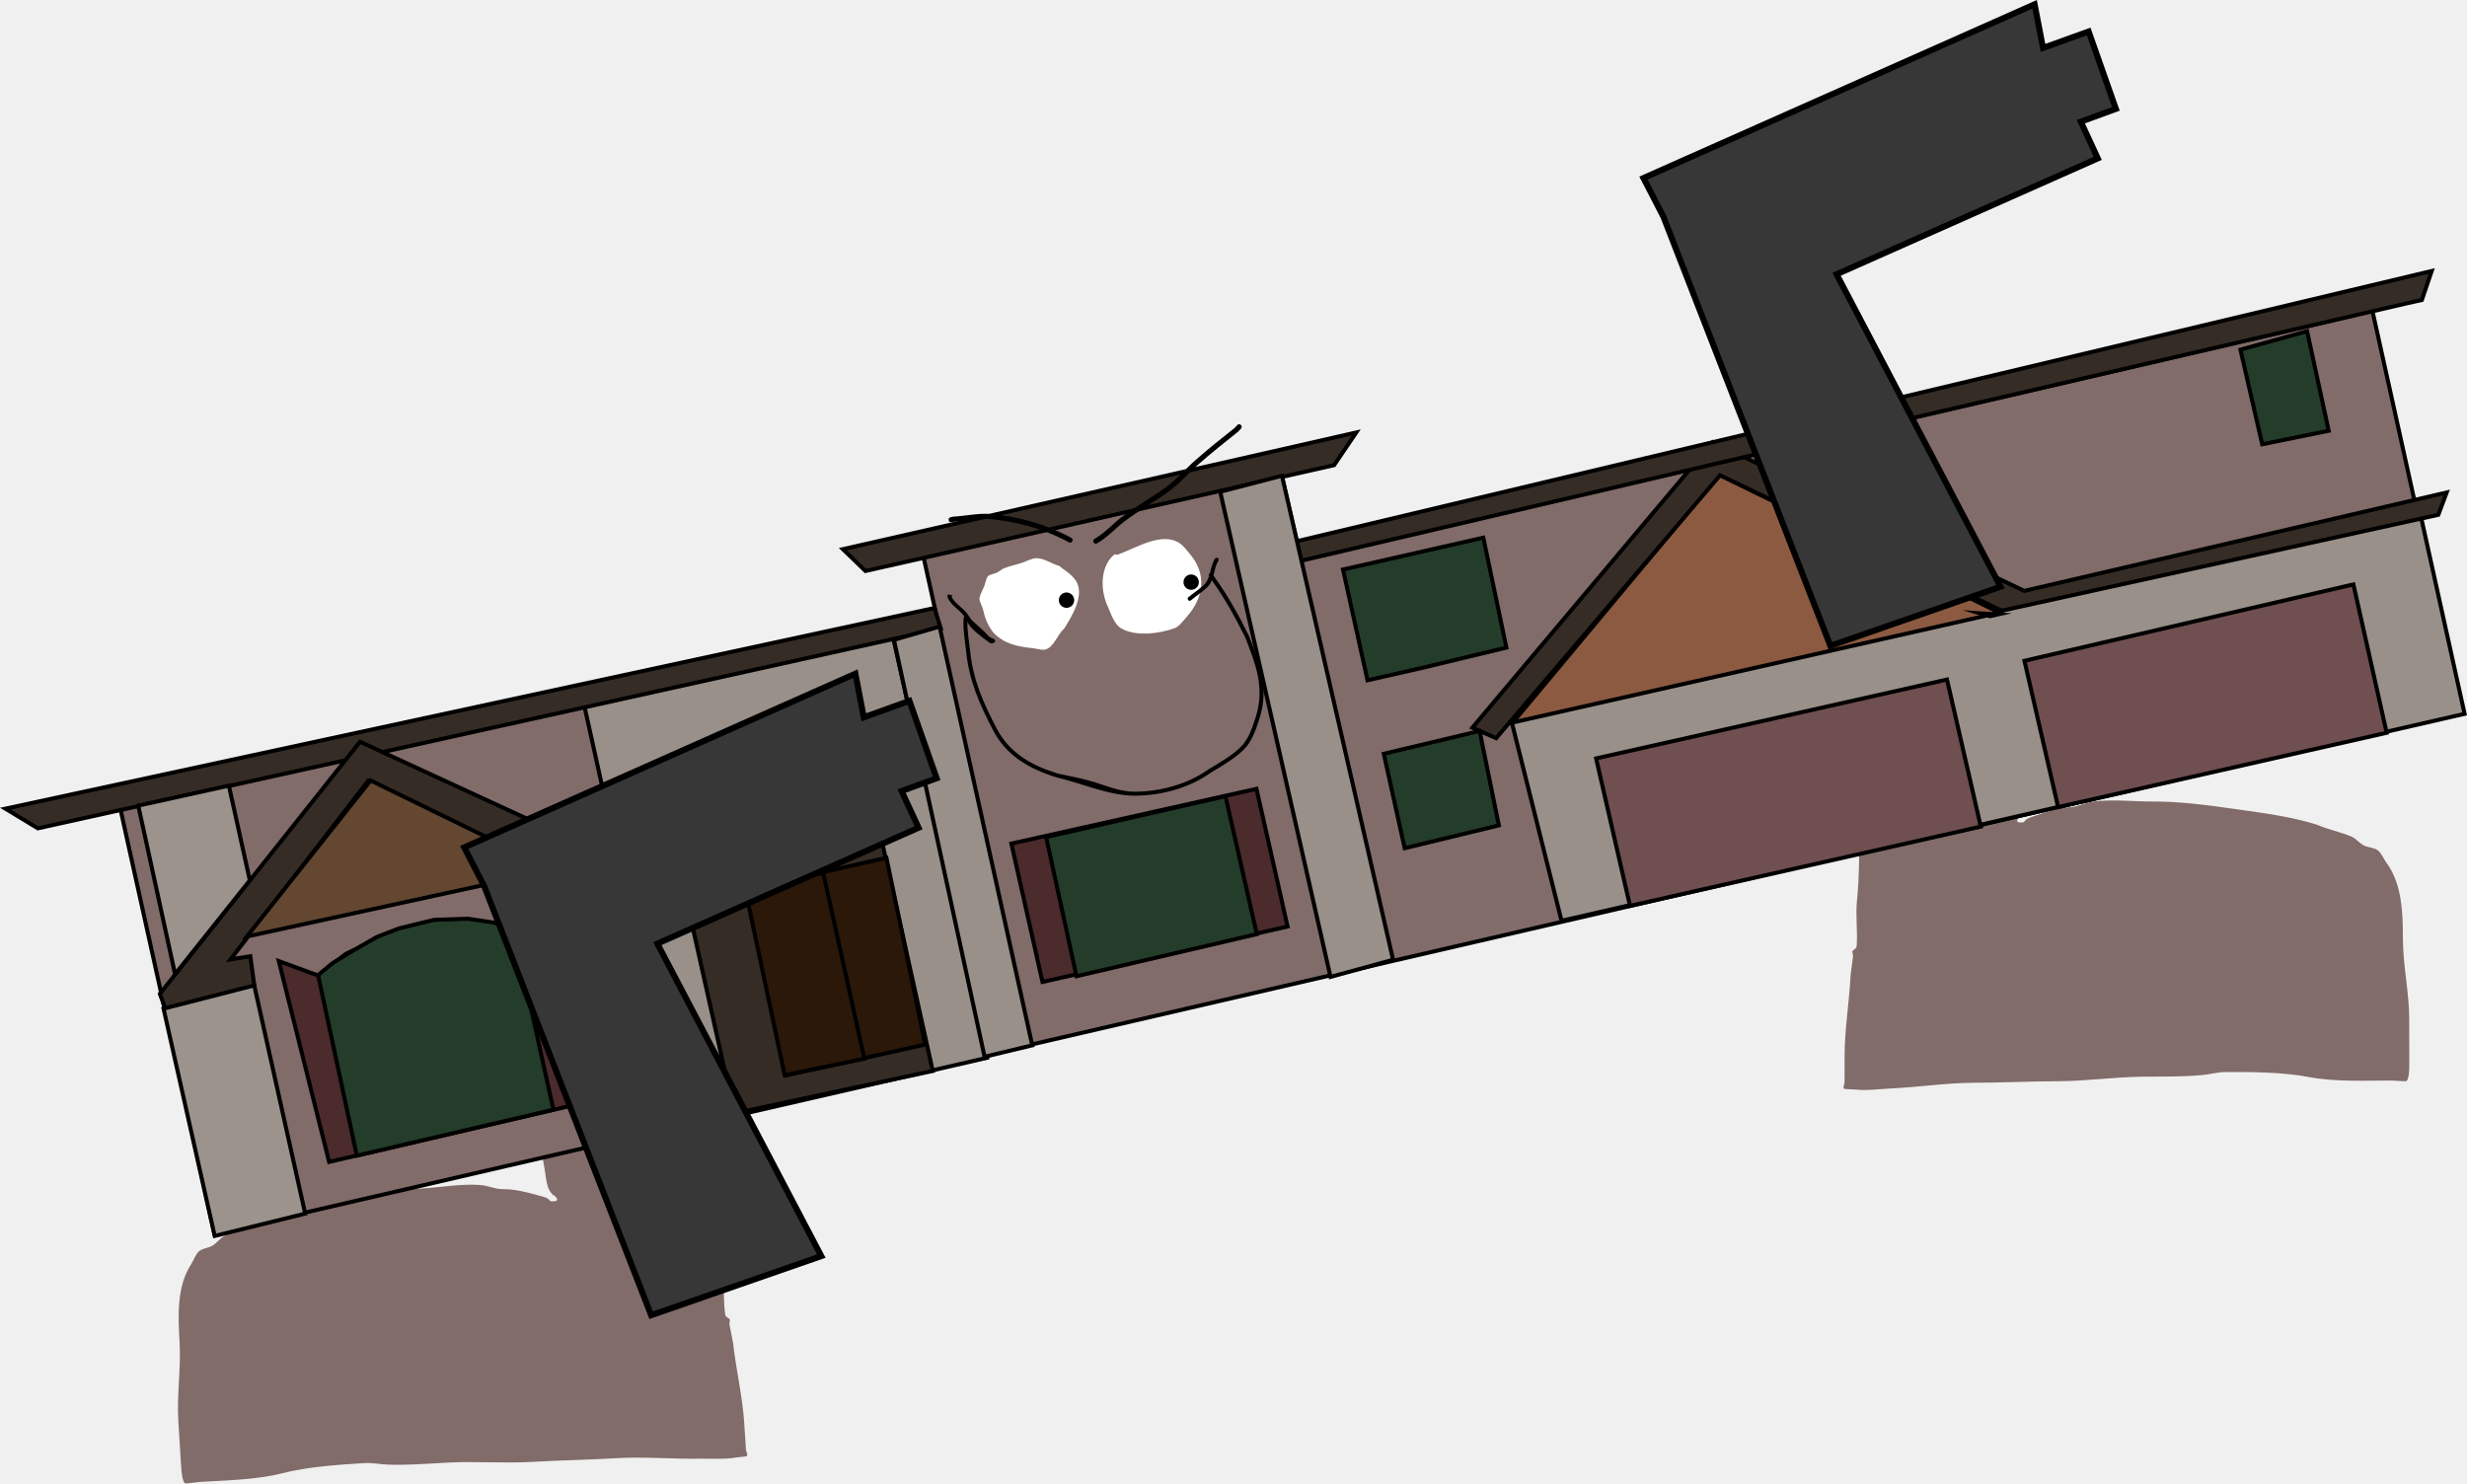
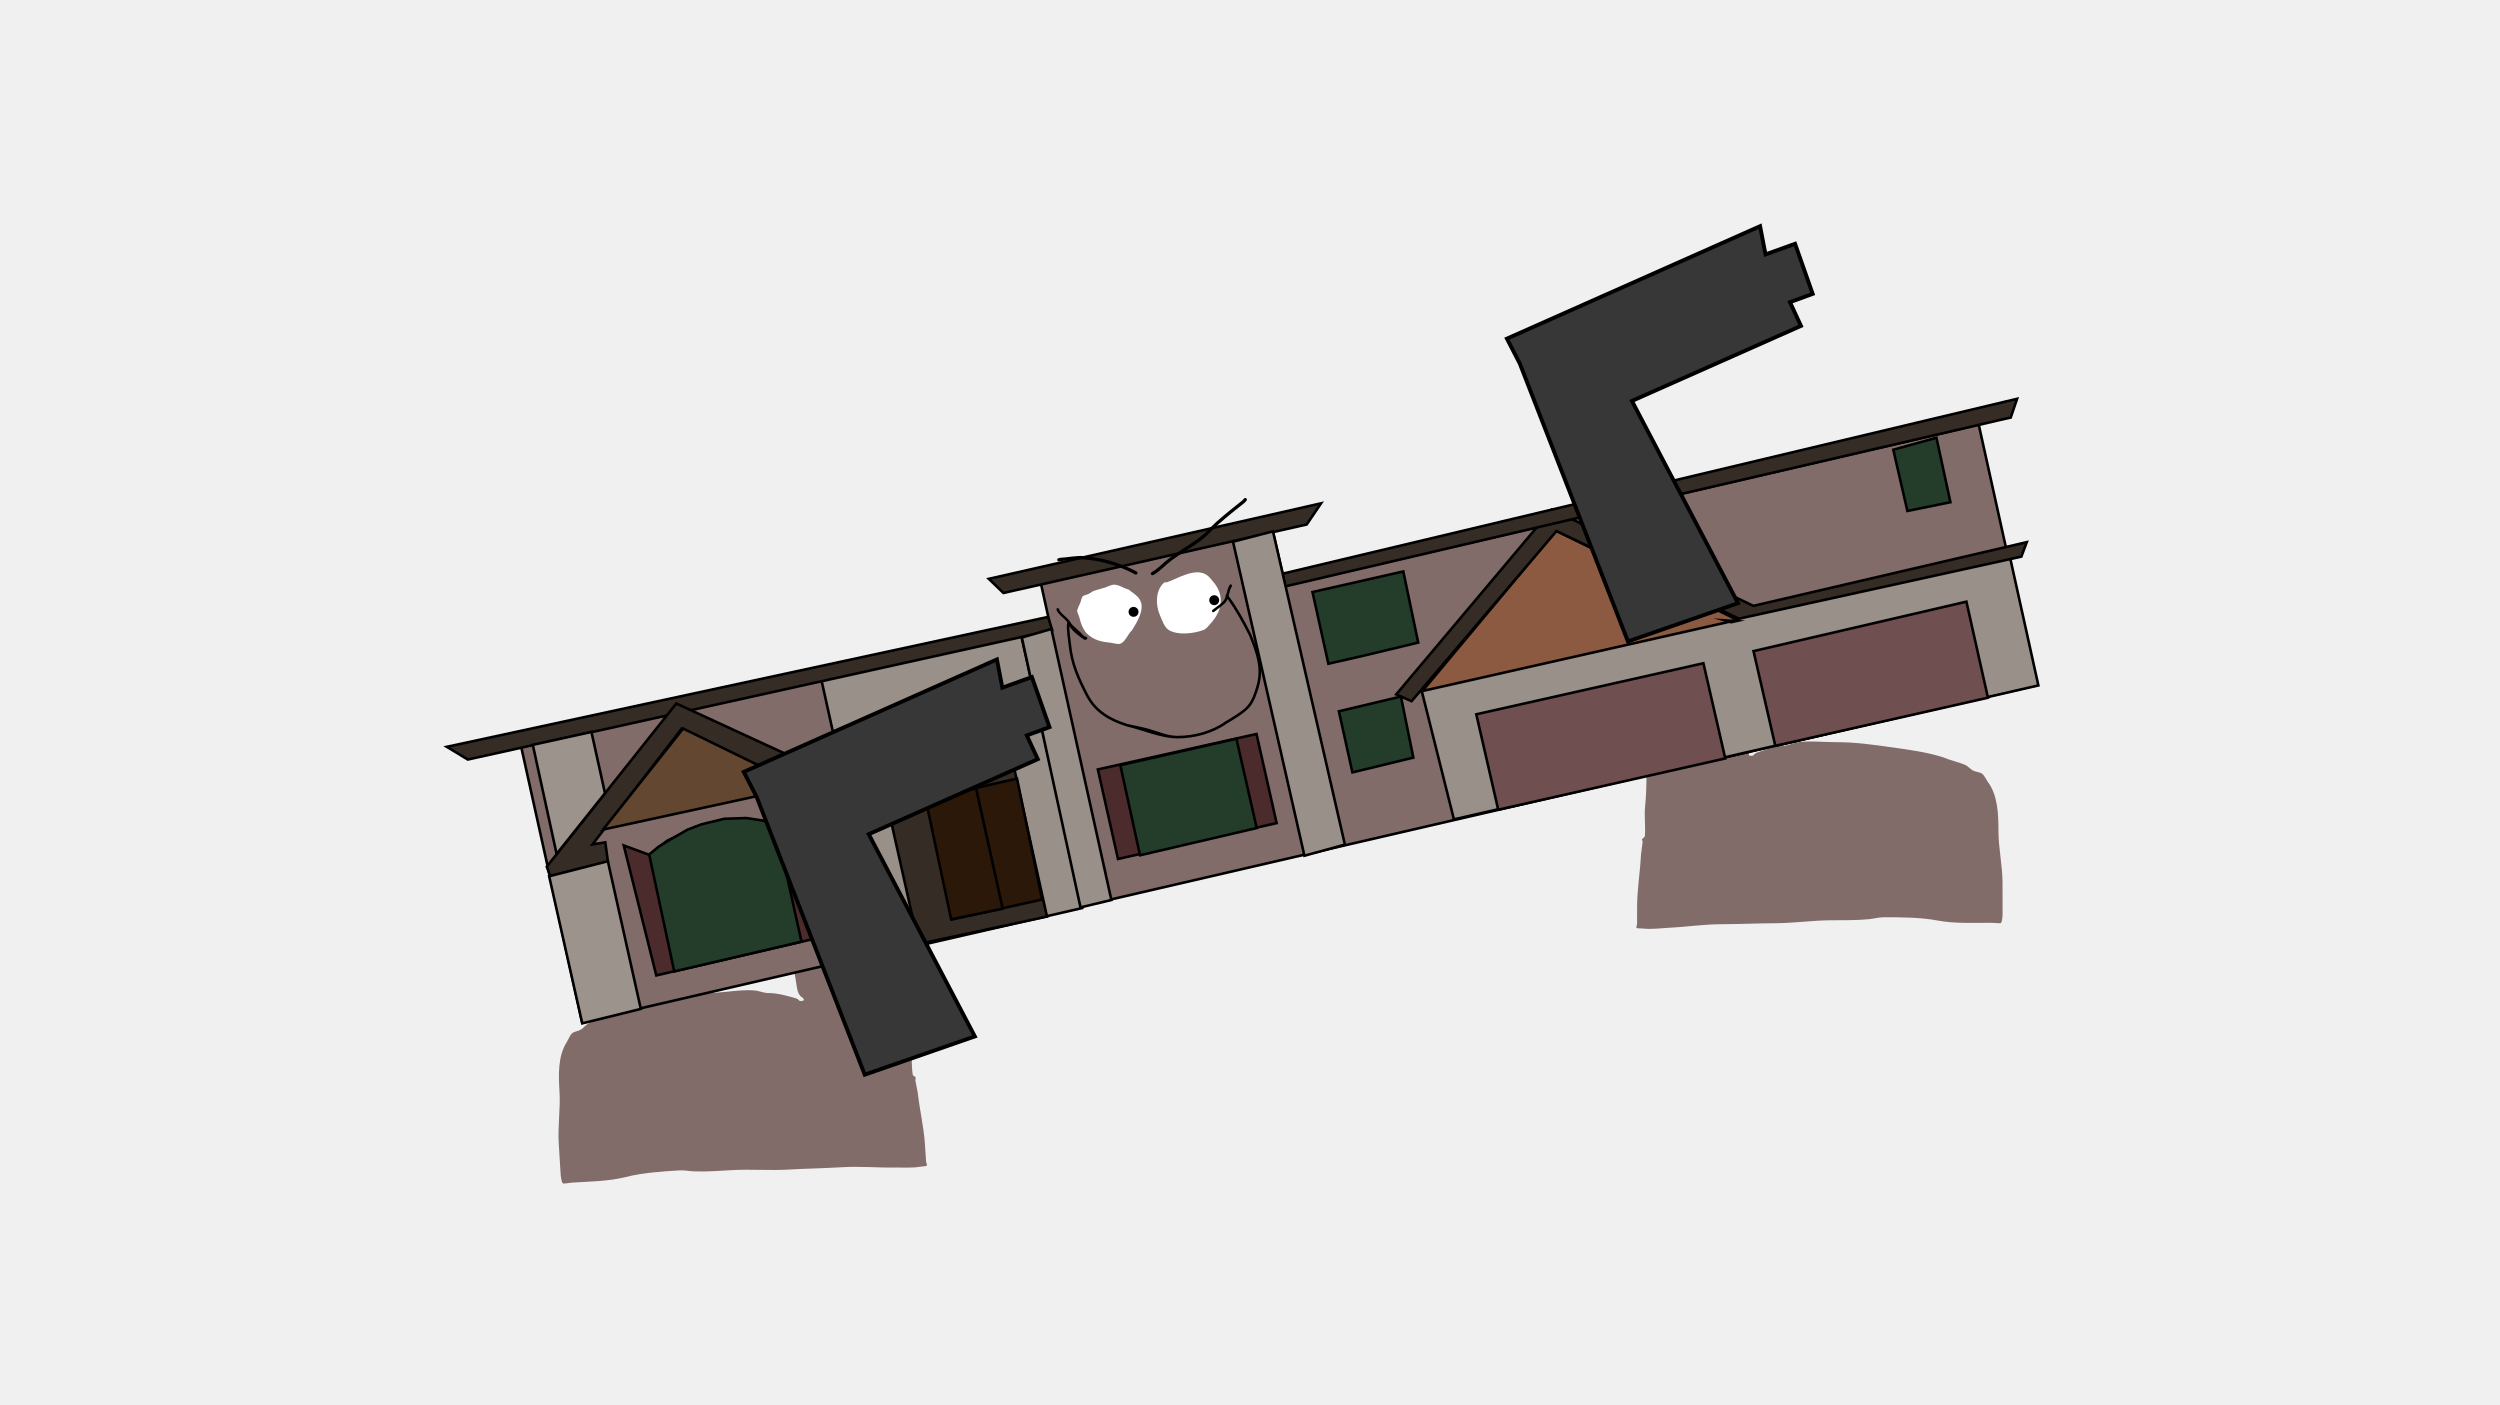
- <svg xmlns="http://www.w3.org/2000/svg" version="1.1" width="612.756" height="368.496" viewBox="0,0,612.756,368.496">
-   <g transform="translate(-10.40251,3.78284)">
+ <svg xmlns="http://www.w3.org/2000/svg" version="1.1" width="959.459" height="539.039" viewBox="0,0,959.459,539.039">
+   <g transform="translate(159.7297,89.51952)">
    <g data-paper-data="{&quot;isPaintingLayer&quot;:true}" fill-rule="nonzero" stroke-linejoin="miter" stroke-miterlimit="10" stroke-dasharray="" stroke-dashoffset="0" style="mix-blend-mode: normal">
      <path d="M475.453,114.825c-0.445,-0.527 -1.775,-1.854 -2.358,-2.212c-0.417,-0.257 -1.114,0.039 -1.455,-0.305c-0.179,-0.18 -0.383,-0.408 -0.506,-0.538c1.1,0.115 2.189,0.187 3.32,0.185c6.91,-0.011 13.924,0.346 20.754,-0.698c3.66,-0.559 7.233,-0.295 10.916,-0.492c3.337,-0.179 6.585,-0.712 9.938,-0.718c1.41,-0.002 2.637,-0.117 4.018,-0.383c0.509,-0.098 1.052,-0.796 1.467,-0.499c0.415,0.296 -0.395,1.008 -0.497,1.493c-0.25,1.191 -0.642,2.423 -0.767,3.631c-0.252,2.417 0.848,5.861 -0.357,8.02c-0.125,6.717 -1.714,13.229 -2.035,19.903c-0.315,6.558 -1.337,13.134 -1.346,19.609c-0.009,6.687 -0.44,13.255 -1.264,19.899c-0.431,3.475 -0.838,6.931 -1.234,10.41c-0.19,1.667 -0.156,3.963 -0.831,5.515c-0.206,0.474 -0.585,0.956 -0.958,1.44l-0.137,-0.1l-0.605,0.754c-0.066,0.081 -0.106,0.183 -0.106,0.294c0,0.263 0.224,0.476 0.5,0.475l1,-0.002l-0,-0.101l0.174,0.073c0.59,-1.067 1.902,-1.278 3.04,-1.69c2.468,-0.893 5.753,-1.922 8.487,-2.049c1.991,-0.106 3.725,-1.144 5.687,-1.403c4.709,-0.622 9.905,-0.015 14.666,-0.023c7.055,-0.012 13.774,0.896 20.748,1.892c6.838,0.977 13.604,1.802 20.234,3.897c2.732,1.197 5.823,1.776 8.493,2.921c1.116,0.479 1.976,1.605 3.048,2.18c1.013,0.543 2.625,0.565 3.522,1.243c0.831,0.628 1.528,2.219 2.126,3.069c3.911,5.213 4.095,12.553 4.107,18.909c0.012,6.673 1.553,13.203 1.565,19.927c0.007,3.757 0.011,7.517 0.017,11.275c0.002,1 -0.025,3.439 -0.664,4.127c-0.139,0.15 -3.251,-0.125 -3.657,-0.125c-6.652,0.011 -14.077,0.366 -20.581,-0.864c-6.533,-1.225 -13.933,-1.268 -20.579,-1.257c-2.047,0.003 -3.831,0.549 -5.838,0.746c-4.84,0.473 -10.075,0.368 -14.949,0.42c-6.993,0.075 -13.864,1.094 -20.894,1.124c-6.944,0.03 -13.895,0.365 -20.844,0.381c-6.906,0.02 -13.907,1.107 -20.82,1.424c-2.9,0.133 -6.02,0.592 -8.901,0.251c-0.285,-0.034 -2.542,-0.061 -2.665,-0.194c-0.37,-0.398 0.123,-1.06 0.123,-1.593c-0.002,-2.226 0.003,-4.453 0.008,-6.679c0.015,-6.631 1.179,-13.291 1.493,-19.933c0.204,-1.572 0.406,-3.146 0.608,-4.718c0.06,-0.464 -0.419,-1.129 -0.021,-1.401c0.392,-0.268 0.876,-0.613 0.912,-1.071c0.289,-3.723 -0.292,-7.505 0.076,-11.227c0.661,-6.74 0.66,-13.32 0.293,-20.081c-0.364,-6.553 -1.892,-12.864 -0.995,-19.519c0.891,-6.604 1.308,-13.204 1.722,-19.849c0.414,-6.633 1.124,-13.243 2.282,-19.796c0.498,-2.816 1.779,-5.534 2.2,-8.328c0.451,-2.987 -0.387,-5.646 -0.392,-8.541c0,0 0.067,-0.407 -0.433,-0.406c-0.067,0 -0.193,-0.061 -0.243,-0.046c0.3,-2.904 1.16,-6.548 -0.611,-8.646z" data-paper-data="{&quot;noHover&quot;:false,&quot;origItem&quot;:[&quot;Path&quot;,{&quot;applyMatrix&quot;:true,&quot;segments&quot;:[[[468.03134,200.77183],[0.30527,-3.04336],[0.05031,-0.0156]],[[468.20689,200.74722],[-0.06713,0],[0.5,0]],[[468.70689,201.24722],[0,0],[0,3.03472]],[[469.08608,210.19772],[0.45598,-3.13034],[-0.42648,2.92787]],[[466.87422,218.9193],[0.50263,-2.95078],[-1.16952,6.86586]],[[464.56311,239.65292],[0.42559,-6.9513],[-0.42643,6.96497]],[[462.80883,260.44035],[0.90268,-6.92056],[-0.90967,6.97415]],[[463.76772,280.88562],[-0.35206,-6.86907],[0.35432,7.08646]],[[463.4339,301.91889],[0.67356,-7.06328],[-0.37417,3.90028]],[[463.33467,313.68007],[0.29545,-3.90165],[-0.0364,0.48074]],[[462.42077,314.80108],[0.3921,-0.28052],[-0.39806,0.28478]],[[462.43932,316.26928],[0.06048,-0.48569],[-0.20514,1.64751]],[[461.82117,321.21147],[0.20655,-1.64733],[-0.32572,6.96162]],[[460.28729,342.0957],[0.0272,-6.94964],[-0.00913,2.33283]],[[460.26582,349.09418],[0.00222,-2.33285],[-0.00053,0.5578]],[[460.13969,350.76281],[-0.36922,-0.41811],[0.12307,0.13936]],[[462.8037,350.96968],[-0.28515,-0.03591],[2.87984,0.36272]],[[471.7022,350.71975],[-2.90002,0.13451],[6.91361,-0.32066]],[[492.51689,349.25845],[-6.90629,0.00867],[6.9497,-0.00549]],[[513.35113,348.89106],[-6.94441,0.01916],[7.03063,-0.01893]],[[534.23453,347.74818],[-6.9935,0.06622],[4.87343,-0.04615]],[[549.17486,347.33507],[-4.84082,0.48781],[2.00749,-0.20229]],[[555.01119,346.56456],[-2.04692,0],[6.64691,0]],[[575.5787,347.92158],[-6.53074,-1.29493],[6.5023,1.30046]],[[596.15164,348.86694],[-6.65171,0],[0.40588,0]],[[599.80714,349.00455],[-0.13976,0.15721],[0.64049,-0.72044]],[[600.47742,344.68083],[0,1.04801],[0,-3.93809]],[[600.47742,332.86656],[0,3.93809],[0,-7.04769]],[[598.94266,311.98485],[0.00043,6.99458],[-0.0004,-6.66111]],[[594.86514,292.16883],[3.90167,5.47056],[-0.59593,-0.89241]],[[592.74438,288.94959],[0.82995,0.65964],[-0.89558,-0.71179]],[[589.22482,287.64095],[1.0118,0.57121],[-1.07109,-0.60469]],[[586.1808,285.35179],[1.11527,0.50361],[-2.66735,-1.20447]],[[577.78922,282.30441],[2.73005,1.2592],[-6.62657,-2.20678]],[[557.56094,278.18823],[6.83587,1.03575],[-6.97258,-1.05646]],[[536.80167,276.19081],[7.05463,0],[-4.76109,0]],[[522.0666,276.18621],[4.70977,-0.64353],[-1.9622,0.26811]],[[516.37174,277.63991],[1.99125,-0.10792],[-2.7344,0.12834]],[[507.87802,279.76756],[2.46916,-0.9318],[-1.13885,0.42977]],[[504.92409,281.48835],[0.5915,-1.11745],[0,0]],[504.66123,281.45698],[504.66123,281.56303],[[503.66123,281.56303],[0,0],[-0.27614,0]],[[503.16123,281.06303],[0,0.27614],[0,-0.11626]],[[503.26746,280.75486],[-0.06655,0.08492],[0,0]],[503.87355,279.96534],[[504.01042,280.07041],[0,0],[0.3735,-0.50602]],[[504.97011,278.56137],[-0.20703,0.49629],[0.6783,-1.62603]],[[505.80868,272.7723],[-0.19283,1.74739],[0.40234,-3.64588]],[[507.0629,261.84107],[-0.43703,3.64189],[0.83545,-6.96212]],[[508.37943,240.9616],[-0.02069,7.00886],[0.02003,-6.78644]],[[509.77184,220.40407],[-0.32726,6.87253],[0.33309,-6.99482]],[[511.849,199.5447],[-0.13682,7.03998],[1.20865,-2.26119]],[[512.22209,191.13859],[-0.25616,2.5332],[0.12797,-1.26552]],[[512.99693,187.33386],[-0.25205,1.24796],[0.10265,-0.50827]],[[513.51719,185.86785],[0.41469,0.3113],[-0.41496,-0.31151]],[[512.05015,186.38831],[0.5088,-0.10176],[-1.38213,0.27643]],[[508.03345,186.78175],[1.4099,0],[-3.35322,0]],[[498.09923,187.51495],[3.33709,-0.18183],[-3.68398,0.20073]],[[487.18731,188.00965],[3.66102,-0.58011],[-6.83186,1.08254]],[[466.43943,188.7004],[6.91015,0],[-1.13113,0]],[[463.12097,188.49963],[1.0993,0.12191],[0.12274,0.13668]],[[463.56163,188.988],[-0.1785,-0.18934],[0.34065,0.36133]],[[465.01619,189.31],[-0.41676,-0.27003],[0.5817,0.3769]],[[467.43343,191.7101],[-0.44393,-0.55318],[1.76743,2.20238]]],&quot;closed&quot;:true}]}" fill="#816c69" stroke="none" stroke-width="0.5" stroke-linecap="butt" />
      <path d="M179.176,215.479c-0.051,-0.012 -0.173,0.057 -0.24,0.061c-0.499,0.03 -0.407,0.432 -0.407,0.432c0.179,2.89 -0.488,5.595 0.152,8.548c0.598,2.762 2.05,5.395 2.726,8.175c1.572,6.467 2.702,13.02 3.537,19.614c0.837,6.607 1.673,13.167 2.982,19.702c1.319,6.586 0.196,12.979 0.25,19.542c0.064,6.77 0.482,13.337 1.571,20.022c0.604,3.691 0.265,7.502 0.79,11.199c0.065,0.456 0.57,0.769 0.978,1.012c0.414,0.247 -0.021,0.941 0.068,1.4c0.302,1.556 0.604,3.114 0.907,4.671c0.736,6.61 2.321,13.184 2.759,19.8c0.147,2.221 0.293,4.443 0.433,6.665c0.033,0.531 0.568,1.161 0.224,1.582c-0.115,0.14 -2.365,0.307 -2.648,0.359c-2.853,0.52 -5.997,0.255 -8.899,0.303c-6.92,0.113 -13.976,-0.537 -20.87,-0.127c-6.937,0.415 -13.895,0.513 -20.828,0.915c-7.019,0.407 -13.941,-0.183 -20.925,0.177c-4.867,0.251 -10.086,0.682 -14.946,0.51c-2.016,-0.071 -3.831,-0.505 -5.875,-0.381c-6.635,0.402 -14.017,0.905 -20.459,2.534c-6.414,1.632 -13.847,1.739 -20.486,2.141c-0.405,0.025 -3.493,0.493 -3.642,0.352c-0.682,-0.647 -0.864,-3.08 -0.925,-4.078c-0.232,-3.75 -0.468,-7.503 -0.7,-11.253c-0.416,-6.711 0.706,-13.324 0.294,-19.984c-0.393,-6.343 -0.676,-13.68 2.895,-19.126c0.542,-0.886 1.137,-2.517 1.926,-3.195c0.852,-0.732 2.46,-0.854 3.436,-1.459c1.033,-0.641 1.819,-1.818 2.903,-2.365c2.591,-1.308 5.64,-2.078 8.29,-3.443c6.484,-2.503 13.185,-3.747 19.947,-5.147c6.897,-1.428 13.546,-2.751 20.587,-3.178c4.752,-0.288 9.9,-1.216 14.639,-0.888c1.974,0.137 3.771,1.064 5.765,1.046c2.737,-0.043 6.081,0.779 8.601,1.517c1.162,0.34 2.485,0.469 3.142,1.498l0.169,-0.084l0.006,0.101l0.998,-0.06c0.276,-0.017 0.485,-0.242 0.469,-0.505c-0.007,-0.111 -0.053,-0.21 -0.124,-0.287l-0.652,-0.714l-0.13,0.108c-0.403,-0.459 -0.812,-0.917 -1.048,-1.377c-0.773,-1.507 -0.885,-3.8 -1.181,-5.452c-0.617,-3.448 -1.243,-6.871 -1.894,-10.312c-1.245,-6.579 -2.093,-13.107 -2.528,-19.78c-0.42,-6.461 -1.859,-12.961 -2.591,-19.486c-0.745,-6.641 -2.745,-13.041 -3.297,-19.736c-1.34,-2.08 -0.462,-5.585 -0.867,-7.982c-0.202,-1.197 -0.672,-2.403 -0.997,-3.576c-0.132,-0.478 -0.987,-1.137 -0.591,-1.459c0.396,-0.322 0.982,0.341 1.496,0.407c1.396,0.18 2.628,0.217 4.035,0.132c3.347,-0.203 6.623,0.127 9.965,0.098c3.689,-0.032 7.238,-0.518 10.926,-0.187c6.883,0.617 13.861,-0.175 20.758,-0.594c1.129,-0.068 2.211,-0.209 3.301,-0.391c-0.114,0.138 -0.304,0.377 -0.471,0.569c-0.319,0.365 -1.032,0.113 -1.433,0.395c-0.558,0.394 -1.802,1.801 -2.212,2.354c-1.634,2.204 -0.544,5.787 -0.06,8.667z" data-paper-data="{&quot;noHover&quot;:false,&quot;origItem&quot;:[&quot;Path&quot;,{&quot;applyMatrix&quot;:true,&quot;segments&quot;:[[[936.06267,401.54367],[0.61054,-6.08672],[0.10063,-0.03121]],[[936.41378,401.49443],[-0.13425,0],[1,0]],[[937.41378,402.49443],[0,0],[0,6.06943]],[[938.17215,420.39544],[0.91195,-6.26068],[-0.85297,5.85573]],[[933.74845,437.8386],[1.00526,-5.90156],[-2.33904,13.73171]],[[929.12622,479.30585],[0.85118,-13.9026],[-0.85285,13.92993]],[[925.61766,520.8807],[1.80536,-13.84111],[-1.81934,13.9483]],[[927.53544,561.77124],[-0.70413,-13.73814],[0.70865,14.17291]],[[926.8678,603.83778],[1.34712,-14.12656],[-0.74835,7.80057]],[[926.66935,627.36014],[0.59091,-7.8033],[-0.07281,0.96147]],[[924.84154,629.60215],[0.7842,-0.56103],[-0.79612,0.56956]],[[924.87864,632.53856],[0.12095,-0.97138],[-0.41029,3.29502]],[[923.64234,642.42294],[0.4131,-3.29467],[-0.65145,13.92325]],[[920.57458,684.1914],[0.0544,-13.89927],[-0.01826,4.66566]],[[920.53165,698.18835],[0.00443,-4.6657],[-0.00106,1.11559]],[[920.27939,701.52561],[-0.73844,-0.83621],[0.24613,0.27872]],[[925.6074,701.93937],[-0.5703,-0.07183],[5.75969,0.72543]],[[943.4044,701.4395],[-5.80004,0.26901],[13.82722,-0.64132]],[[985.03378,698.5169],[-13.81258,0.01734],[13.8994,-0.01099]],[[1026.70226,697.78213],[-13.88881,0.03833],[14.06125,-0.03785]],[[1068.46906,695.49637],[-13.987,0.13244],[9.74685,-0.09229]],[[1098.34971,694.67014],[-9.68163,0.97562],[4.01498,-0.40459]],[[1110.02238,693.12912],[-4.09384,0],[13.29383,0]],[[1151.1574,695.84315],[-13.06149,-2.58987],[13.0046,2.60092]],[[1192.30327,697.73388],[-13.30342,0],[0.81177,0]],[[1199.61429,698.0091],[-0.27953,0.31442],[1.28098,-1.44089]],[[1200.95484,689.36166],[0,2.09601],[0,-7.87618]],[[1200.95484,665.73311],[0,7.87618],[0,-14.09537]],[[1197.88531,623.96971],[0.00085,13.98916],[-0.00081,-13.32221]],[[1189.73029,584.33766],[7.80335,10.94112],[-1.19186,-1.78483]],[[1185.48876,577.89918],[1.6599,1.31927],[-1.79115,-1.42359]],[[1178.44964,575.2819],[2.02361,1.14243],[-2.14218,-1.20937]],[[1172.3616,570.70359],[2.23055,1.00723],[-5.3347,-2.40894]],[[1155.57844,564.60883],[5.4601,2.5184],[-13.25314,-4.41356]],[[1115.12189,556.37646],[13.67173,2.07149],[-13.94517,-2.11292]],[[1073.60335,552.38162],[14.10925,0],[-9.52217,0]],[[1044.1332,552.37241],[9.41953,-1.28706],[-3.92441,0.53622]],[[1032.74348,555.27981],[3.9825,-0.21584],[-5.4688,0.25667]],[[1015.75603,559.53511],[4.93832,-1.86359],[-2.2777,0.85954]],[[1009.84819,562.9767],[1.183,-2.23491],[0,0]],[1009.32246,562.91396],[1009.32246,563.12605],[[1007.32246,563.12605],[0,0],[-0.55228,0]],[[1006.32246,562.12605],[0,0.55228],[0,-0.23252]],[[1006.53492,561.50971],[-0.13311,0.16984],[0,0]],[1007.7471,559.93068],[[1008.02083,560.14081],[0,0],[0.747,-1.01203]],[[1009.94023,557.12275],[-0.41406,0.99258],[1.35661,-3.25207]],[[1011.61736,545.54459],[-0.38566,3.49478],[0.80468,-7.29176]],[[1014.12579,523.68213],[-0.87405,7.28378],[1.67091,-13.92424]],[[1016.75886,481.92319],[-0.04137,14.01772],[0.04007,-13.57289]],[[1019.54368,440.80815],[-0.65453,13.74505],[0.66617,-13.98964]],[[1023.69799,399.08941],[-0.27364,14.07995],[2.41729,-4.52238]],[[1024.44418,382.27717],[-0.51232,5.0664],[0.25594,-2.53105]],[[1025.99386,374.66773],[-0.5041,2.49593],[0.20531,-1.01654]],[[1027.03438,371.73569],[0.82938,0.6226],[-0.82993,-0.62301]],[[1024.10031,372.77663],[1.0176,-0.20352],[-2.76426,0.55285]],[[1016.06689,373.56351],[2.81979,0],[-6.70643,0]],[[996.19847,375.0299],[6.67418,-0.36366],[-7.36795,0.40146]],[[974.37461,376.0193],[7.32205,-1.16021],[-13.66372,2.16508]],[[932.87887,377.4008],[13.8203,0],[-2.26225,0]],[[926.24195,376.99926],[2.1986,0.24383],[0.24549,0.27336]],[[927.12326,377.976],[-0.357,-0.37867],[0.6813,0.72266]],[[930.03238,378.61999],[-0.83352,-0.54006],[1.16339,0.75379]],[[934.86686,383.4202],[-0.88786,-1.10635],[3.53486,4.40477]]],&quot;closed&quot;:true}],&quot;index&quot;:null}" fill="#816c69" stroke="none" stroke-width="0.5" stroke-linecap="butt" />
      <g>
        <g>
          <g stroke="#000000" stroke-width="1" stroke-linecap="round">
            <path d="M63.651,302.643l-23.371,-105.59l203.373,-45.014l-3.887,-17.564l89.026,-19.903l4.77,20.681l257.541,-59.811l8.544,-2.111l22.168,100.154z" fill="#816c69" />
            <path d="M178.799,276.63l-23.325,-105.381l76.703,-16.977l23.405,104.705z" fill="#999089" />
            <path d="M611.826,125.03l10.737,48.509l-224.304,51.402l-12.547,-50.038l225.039,-50.161z" fill="#999089" />
            <path d="M386.16,175.68l51.3,-61.538l69.561,34.261z" fill="#8c5a41" />
            <path d="M502.277,148.575l4.292,0.278l-1.929,0.427z" fill="none" />
            <path d="M513.182,143.003l104.934,-24.454l-2.082,5.549l-108.43,23.824l-69.976,-33.642l-55.616,65.301l-5.908,-2.596l59.701,-70.943z" fill="#352c25" />
            <path d="M333.499,135.53l-1.097,-4.846l281.995,-67.154l-2.45,7.21l-4.032,0.893l-163.994,38.053z" fill="#352c25" />
            <path d="M219.755,132.631l127.513,-28.986l-5.503,8.122l-116.395,26.289z" fill="#352c25" />
            <path d="M244.087,152.337l-224.28,49.642l-8.069,-4.882l230.749,-49.845z" fill="#352c25" />
            <path d="M583.441,78.492l5.369,24.726l-16.515,3.358l-5.41,-23.502z" fill="#243d2a" />
            <path d="M521.597,196.706l-8.355,-36.34l81.703,-18.977l8.262,36.857z" fill="#6f4f50" />
            <path d="M415.262,221.234l-8.418,-36.624l87.156,-19.588l8.397,36.529z" fill="#6f4f50" />
            <path d="M269.338,240.141l-7.732,-34.37l60.885,-13.6l7.719,34.2z" fill="#4b2b2c" />
            <path d="M277.788,238.717l-7.546,-34.56l44.538,-10.155l7.791,34.258z" fill="#243d2a" />
            <path d="M192.796,272.78l-18.156,-81.09l3.797,-3.395l8.282,-3.916l7.167,-2.38l12.233,-2.509l11.985,-0.222l5.875,1.179l18.104,81.795z" fill="#352c25" />
            <path d="M240.217,255.688l-34.59,7.656l-9.901,-46.141l34.846,-7.911z" fill="#2b1809" />
            <path d="M214.881,213.088l10.209,46.122l-19.786,4.082l-9.802,-46.163z" fill="#2b1809" />
            <path d="M229.786,205.275l-36.572,8.095l-4.966,-22.906l2.988,-2.943l4.991,-3.287l3.912,-2.056l8.503,-1.981l5.989,-1.127l6.444,0.459l3.663,0.578z" fill="#090909" />
            <path d="M156.152,269.98l-64.004,14.861l-12.496,-49.881l2.714,0.986l5.886,2.169l1.237,0.421l3.979,-3.162l2.837,-2.215l6.681,-3.165l4.584,-2.304l5.388,-1.49l4.898,-0.886l9.148,-0.239l8.641,1.46l3.257,1.561l1.438,-2.897l1.861,-2.396l3.38,-1.641l10.747,47.615z" fill="#4b2b2c" />
            <path d="M138.103,227.775l9.759,44.089l-48.83,11.428l-9.618,-44.864l3.603,-2.98l4.855,-2.959l6.18,-3.55l5.461,-2.101l8.68,-2.12l8.462,-0.286l6.668,1.004z" fill="#243d2a" />
            <path d="M159.796,208.119l0.509,4.649l-8.743,1.836l-49.685,-24.489l-34.223,44.425l4.919,-0.791l1.017,7.413l-22.175,5.503l-1.312,-3.578l49.718,-62.61z" fill="#352c25" />
            <path d="M102.444,190.088l45.461,22.2l-76.181,16.564z" fill="#634731" />
            <path d="M340.881,238.887l-27.4,-120.506l15.336,-3.99l27.601,120.239z" fill="#999089" />
            <path d="M232.445,155.164l11.33,-3.301l23.023,104.017l-11.846,2.845z" fill="#999089" />
            <path d="M166.089,219.051l-13.046,2.59l-1.093,-3.527l13.797,-2.955z" fill="#352c25" />
            <path d="M166.182,219.006l12.548,57.16l-12.071,2.771l-13.737,-57.368z" fill="#9c938c" />
            <path d="M51.025,246.776l22.529,-5.78l12.652,56.691l-22.477,5.545z" fill="#9c938c" />
            <path d="M53.885,238.207l-9.138,-41.871l22.504,-4.956l5.206,23.522z" fill="#9c938c" />
            <path d="M378.827,129.782l5.731,27.299l-20.036,4.831l-14.449,3.297l-6.091,-27.517z" fill="#243d2a" />
            <path d="M354.111,183.461l23.802,-5.665l4.773,23.444l-23.385,5.672z" fill="#243d2a" />
          </g>
          <path d="M288.045,133.976c4.204,-1.438 10.806,-5.773 15.272,-2.88c1.019,0.661 1.732,1.684 2.514,2.59c4.432,5.132 3.63,11.012 -0.805,15.917c-0.772,0.854 -1.737,2.23 -2.827,2.635c-3.784,1.433 -9.951,2.153 -13.403,0.017c-1.674,-1.036 -2.508,-3.739 -3.263,-5.432c-1.765,-3.773 -1.947,-9.419 1.264,-12.535c0.166,-0.162 0.387,-0.293 0.636,-0.404c0.258,0.214 0.612,0.093 0.612,0.093z" data-paper-data="{&quot;noHover&quot;:false,&quot;origItem&quot;:[&quot;Path&quot;,{&quot;applyMatrix&quot;:true,&quot;segments&quot;:[[[280.57114,132.11231],[0.24194,0.31213],[-0.31493,0.06475]],[[279.73784,132.41383],[0.23281,-0.14357],[-4.48957,2.76866]],[[275.107,146.4721],[-1.06967,-4.79248],[0.4376,2.14144]],[[277.4676,153.53313],[-1.66272,-1.61891],[3.42848,3.33815]],[[292.84617,156.91157],[-4.72073,0.68487],[1.35845,-0.18869]],[[296.75617,154.60614],[-1.10575,0.78581],[6.35384,-4.51544]],[[301.72346,136.55739],[3.7938,7.03563],[-0.66888,-1.2418]],[[299.49869,132.94711],[1.00516,1.02],[-4.40232,-4.46732]],[[281.25032,132.37586],[5.20505,-0.58374],[0,0]]],&quot;closed&quot;:true}]}" fill="#ffffff" stroke="none" stroke-width="0.5" stroke-linecap="butt" />
          <path d="M264.364,135.978c0.989,-0.342 2.379,-1.107 3.461,-1.102c2.031,0.01 3.726,1.42 5.596,1.868c1.472,1.244 3.074,2.013 4.193,3.709c2.354,3.566 -1.055,8.958 -2.925,11.966c-1.56,1.265 -2.562,4.709 -4.738,5.169c-0.755,0.16 -2.095,-0.241 -2.88,-0.33c-3.944,-0.448 -7.007,-0.946 -9.913,-3.861c-1.49,-1.979 -2.077,-3.548 -2.651,-5.984c-0.142,-0.602 -0.943,-2.029 -0.836,-2.581c0.195,-1.009 0.868,-2.172 1.241,-3.134c0.195,-0.501 0.523,-2.143 0.984,-2.444c0.761,-0.497 1.692,-0.441 2.588,-1.081c0.415,-0.255 0.816,-0.525 1.219,-0.777c1.498,-0.593 3.172,-0.904 4.661,-1.418z" data-paper-data="{&quot;noHover&quot;:false,&quot;origItem&quot;:[&quot;Path&quot;,{&quot;applyMatrix&quot;:true,&quot;segments&quot;:[[[247.74944,129.096],[1.87542,-0.30119],[-0.52807,0.18739]],[[246.15338,129.67651],[0.54253,-0.18834],[-1.19358,0.50883]],[[242.90759,130.2554],[1.00212,-0.37815],[-0.60753,0.22925]],[[241.15936,132.81009],[0.35167,-0.52718],[-0.67487,1.01169]],[[238.93851,136.08955],[0.48199,-1.11177],[-0.26369,0.60823]],[[239.24623,139.26365],[-0.00986,-0.72923],[0.03991,2.95034]],[[240.76989,146.79951],[-1.21096,-2.65802],[2.60196,4.09492]],[[251.15837,153.73863],[-4.42548,-1.52091],[0.88053,0.30261]],[[254.37606,154.85173],[-0.9092,-0.00863],[2.62129,0.02488]],[[261.1161,150.12213],[-2.11778,1.05889],[2.91842,-2.98609]],[[267.51703,137.14639],[1.80126,4.70443],[-0.85642,-2.23675]],[[263.64689,131.82913],[1.37785,1.8069],[-2.03746,-0.99231]],[[257.70334,128.26637],[2.33477,0.52887],[-1.2438,-0.28174]],[[253.45458,128.65572],[1.22482,-0.14142],[-1.8445,0.21297]]],&quot;closed&quot;:true}]}" fill="#ffffff" stroke="none" stroke-width="0.5" stroke-linecap="butt" />
          <path d="M273.443,145.711c-0.228,-1.029 0.422,-2.048 1.451,-2.276c1.029,-0.228 2.048,0.422 2.276,1.451c0.228,1.029 -0.422,2.048 -1.451,2.276c-1.029,0.228 -2.048,-0.422 -2.276,-1.451z" fill="#000000" stroke="none" stroke-width="0.5" stroke-linecap="butt" />
          <path d="M304.406,141.241c-0.228,-1.029 0.422,-2.048 1.451,-2.276c1.029,-0.228 2.048,0.422 2.276,1.451c0.228,1.029 -0.422,2.048 -1.451,2.276c-1.029,0.228 -2.048,-0.422 -2.276,-1.451z" fill="#000000" stroke="none" stroke-width="0.5" stroke-linecap="butt" />
          <path d="M246.035,125.456c-0.137,-0.621 0.484,-0.759 0.484,-0.759l0.691,-0.15c2.916,-0.142 6.033,-0.869 8.922,-0.67c6.929,0.524 14.252,2.605 20.348,5.933c0,0 0.558,0.306 0.252,0.864c-0.306,0.558 -0.864,0.252 -0.864,0.252c-5.925,-3.254 -13.086,-5.27 -19.832,-5.78c-2.776,-0.233 -5.847,0.538 -8.659,0.662l-0.583,0.132c0,0 -0.621,0.137 -0.759,-0.484z" fill="#000000" stroke="none" stroke-width="0.5" stroke-linecap="butt" />
          <path d="M318.604,101.781c0.469,0.43 0.039,0.899 0.039,0.899l-0.69,0.75c-3.316,2.628 -6.661,5.302 -9.841,8.093c-2.432,2.134 -4.576,4.703 -7.191,6.611c-3.618,2.632 -7.56,4.859 -11.128,7.531c-2.371,1.775 -4.295,4.048 -6.905,5.511c0,0 -0.555,0.31 -0.866,-0.245c-0.31,-0.555 0.245,-0.866 0.245,-0.866c2.557,-1.422 4.442,-3.681 6.762,-5.419c3.574,-2.676 7.52,-4.907 11.143,-7.542c2.585,-1.874 4.701,-4.433 7.1,-6.539c3.17,-2.782 6.501,-5.461 9.814,-8.069l0.618,-0.678c0,0 0.43,-0.469 0.899,-0.039z" fill="#000000" stroke="none" stroke-width="0.5" stroke-linecap="butt" />
          <path d="M305.517,145.263c-0.315,-0.388 0.073,-0.703 0.073,-0.703l0.171,-0.139c1.053,-0.897 3.654,-2.575 4.292,-3.625c0.275,-0.453 0.475,-0.932 0.637,-1.424c-0.059,-0.1 -0.21,-0.421 0.125,-0.668c0.031,-0.023 0.061,-0.041 0.09,-0.056c0.338,-1.246 0.565,-2.532 1.278,-3.658c0,0 0.269,-0.422 0.69,-0.153c0.422,0.269 0.153,0.69 0.153,0.69c-0.712,1.107 -0.911,2.404 -1.242,3.65c3.473,4.763 6.156,9.598 8.79,14.891c2.733,6.977 5.035,12.923 2.744,20.354c-0.772,2.505 -1.682,5.297 -3.396,7.356c-1.978,2.375 -6.182,4.818 -8.848,6.413c-5.272,3.787 -12.339,5.676 -18.851,5.685c-6.338,-0.002 -13.285,-3.13 -19.479,-4.581c-6.634,-2.06 -12.369,-5.304 -15.687,-11.699c-3.348,-6.453 -5.905,-12.139 -6.671,-19.424c-0.282,-2.701 -0.828,-5.52 -0.658,-8.225l0.022,-0.042l-0.013,-0.003l0.15,-0.6c-0.046,-0.062 -0.092,-0.123 -0.139,-0.184c-1.216,-1.602 -3.216,-2.604 -4.014,-4.543c0.031,-0.232 0.062,-0.465 0.093,-0.697l0.969,0.166l0.018,-0.004c-0.001,0.002 -0.001,0.005 -0.002,0.007l0.041,0.007c0,0 0.058,0.262 -0.103,0.444c0.864,1.653 2.761,2.64 3.854,4.106c0.391,0.524 0.756,1.072 1.128,1.619c1.466,1.354 3.067,2.723 4.344,4.137c0.281,0.143 0.549,0.292 0.806,0.492l0.115,-0.134l0.391,0.336c0.081,0.068 0.142,0.163 0.166,0.275c0.06,0.27 -0.111,0.537 -0.38,0.596l-0.508,0.112l-0.02,-0.093l-0.209,0.089c-0.449,-0.334 -1.045,-0.75 -1.688,-1.223c-0.214,-0.149 -0.423,-0.308 -0.615,-0.461c-1.411,-1.081 -2.886,-2.387 -3.443,-3.679c-0.052,2.441 0.432,4.977 0.687,7.399c0.749,7.157 3.275,12.728 6.564,19.068c3.187,6.143 8.696,9.214 15.062,11.194c2.69,0.628 5.426,1.091 8.086,1.837c3.707,1.039 7.203,2.718 11.129,2.708c6.327,-0.004 13.183,-1.847 18.303,-5.521c2.563,-1.536 6.737,-3.921 8.627,-6.215c1.623,-1.97 2.475,-4.625 3.211,-7.013c2.216,-7.188 -0.065,-12.898 -2.703,-19.653c-2.499,-5.009 -5.03,-9.601 -8.257,-14.117c-0.135,0.333 -0.297,0.656 -0.499,0.963c-0.802,1.218 -3.3,2.843 -4.495,3.862l-0.19,0.154c0,0 -0.388,0.315 -0.703,-0.073z" fill="#000000" stroke="none" stroke-width="0.5" stroke-linecap="butt" />
        </g>
        <path d="M418.604,40.446l97.157,-43.16l2.085,10.837l11.337,-4.079l6.764,19.217l-8.711,3.183l4.213,9.111l-64.871,28.796l40.717,77.611l-42.257,14.689l-41.49,-106.628z" fill="#373737" stroke="#000000" stroke-width="1.5" stroke-linecap="round" />
        <path d="M125.705,206.722l97.157,-43.16l2.085,10.837l11.337,-4.079l6.764,19.217l-8.711,3.183l4.213,9.111l-64.871,28.796l40.717,77.611l-42.257,14.689l-41.49,-106.628z" fill="#373737" stroke="#000000" stroke-width="1.5" stroke-linecap="round" />
      </g>
+       <path d="M-159.73,449.52v-539.039h959.459v539.039z" fill="none" stroke="#f00000" stroke-width="0" stroke-linecap="butt" />
    </g>
  </g>
</svg>
